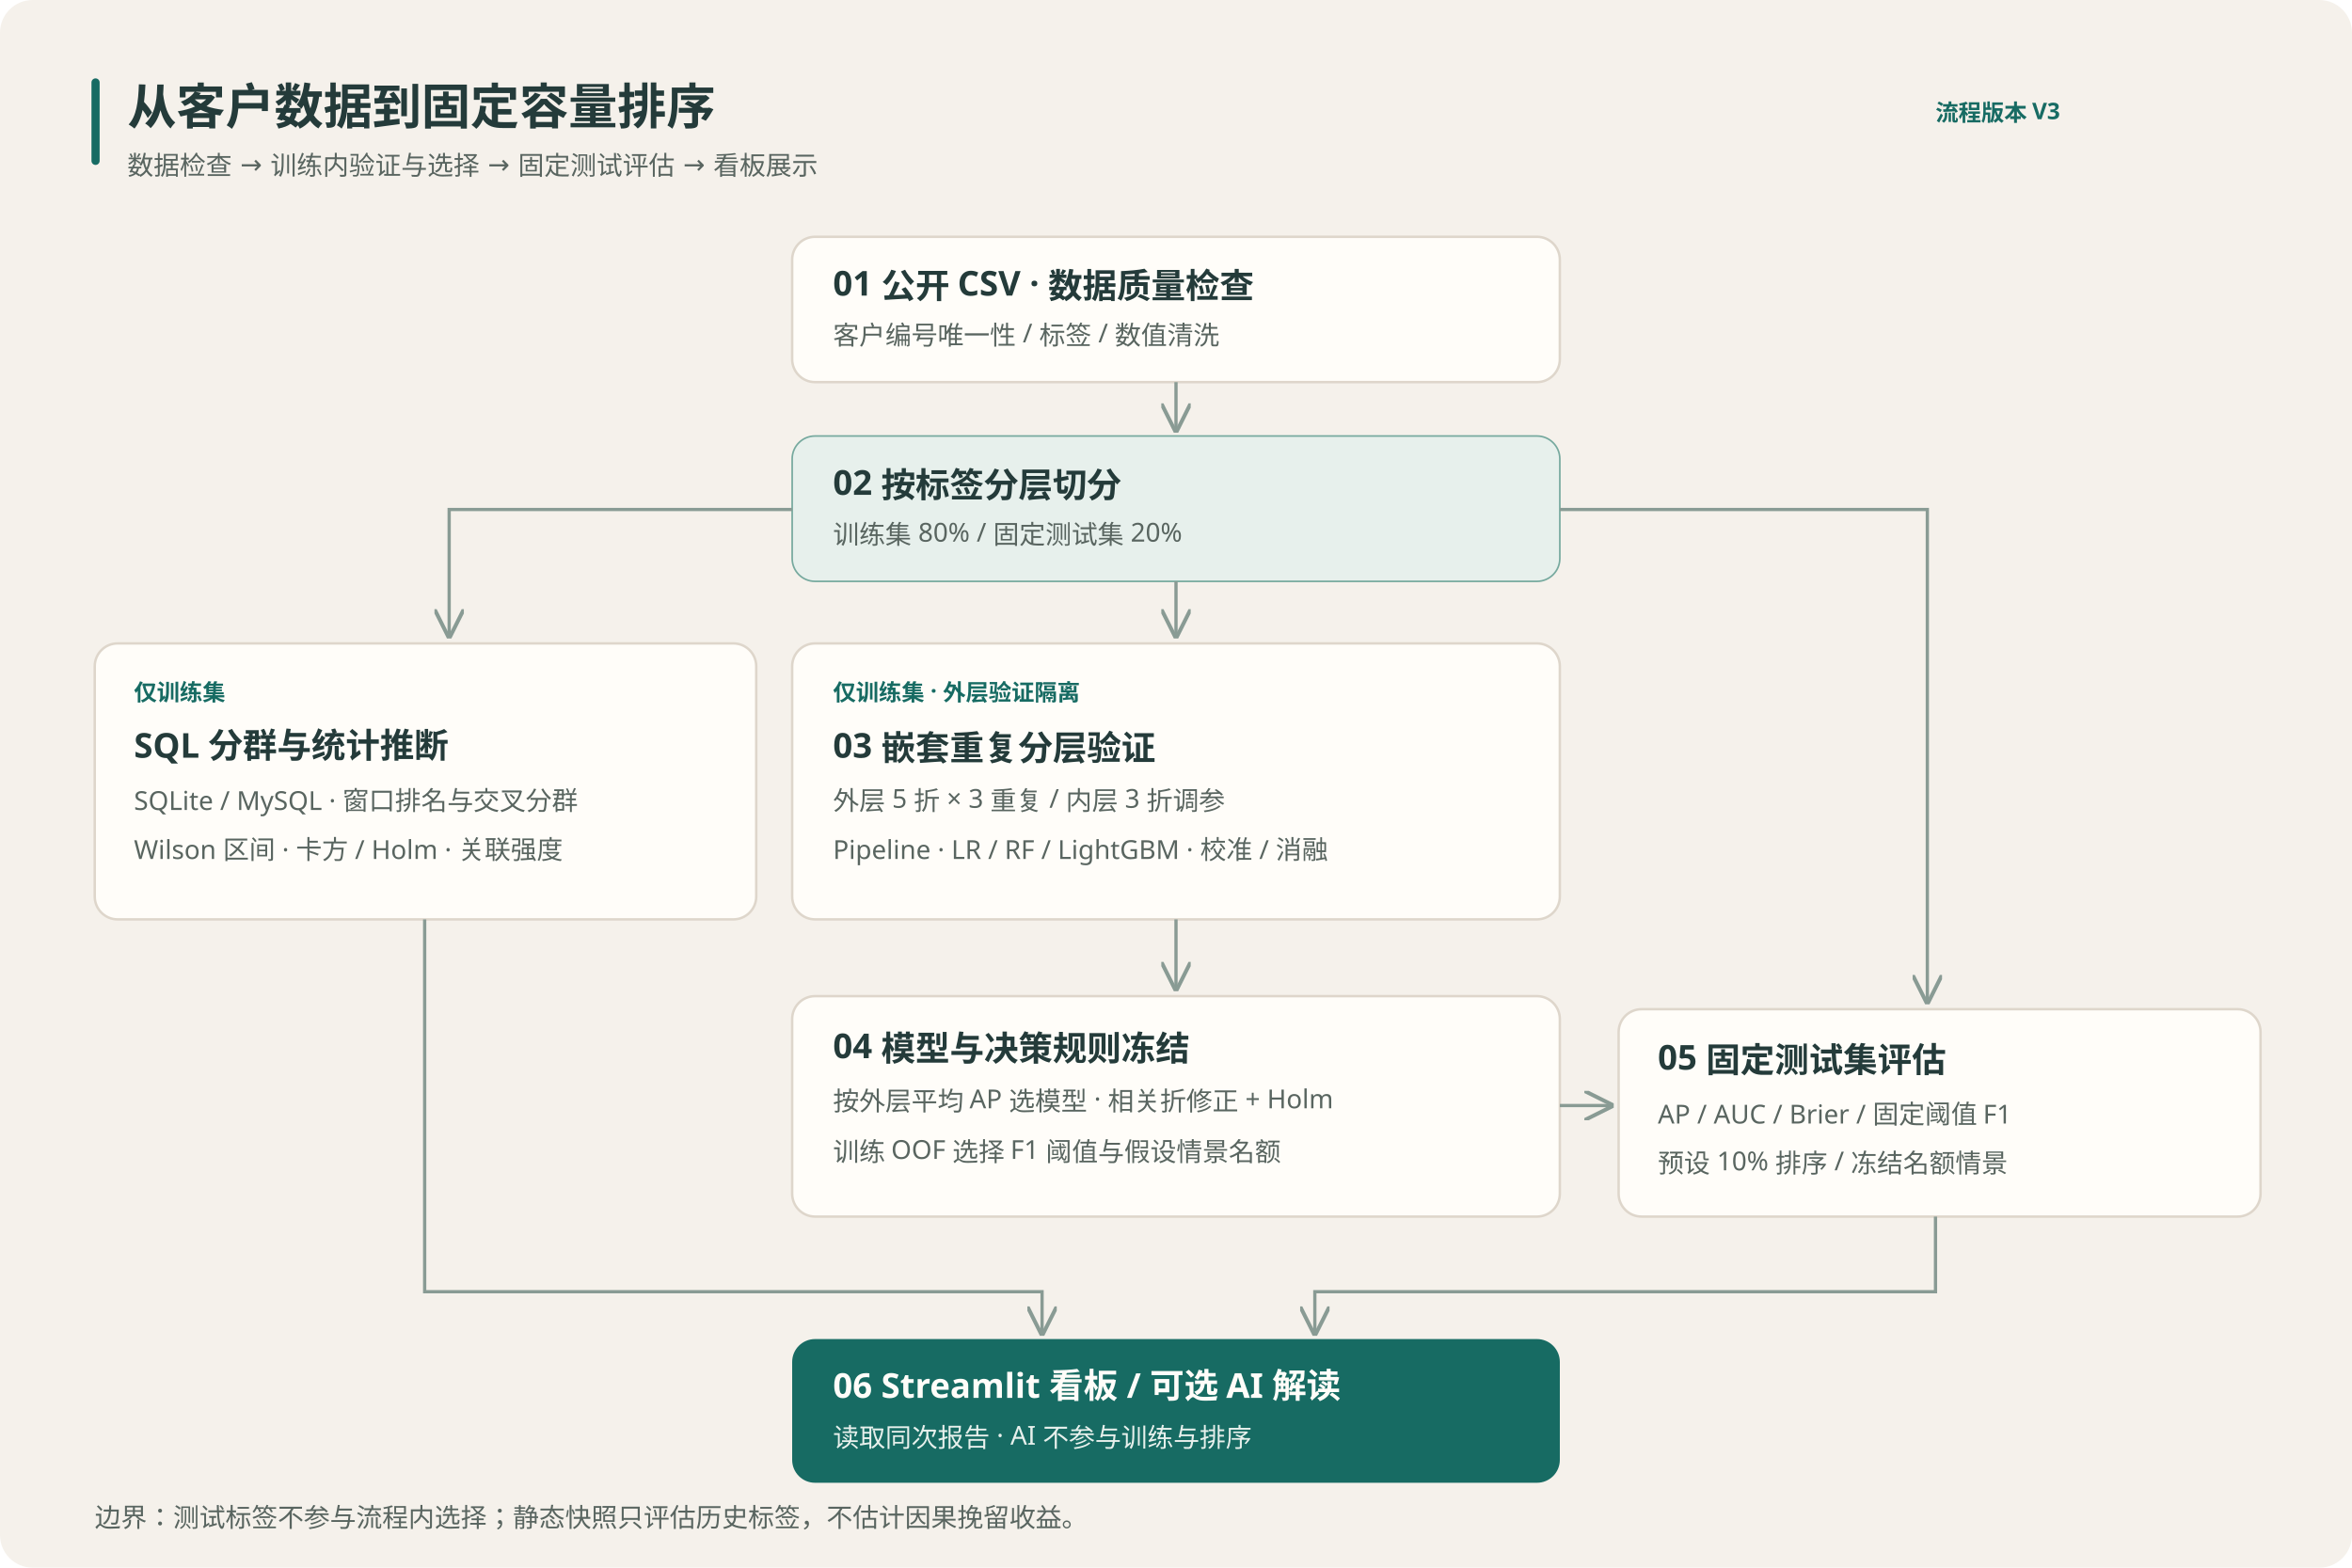
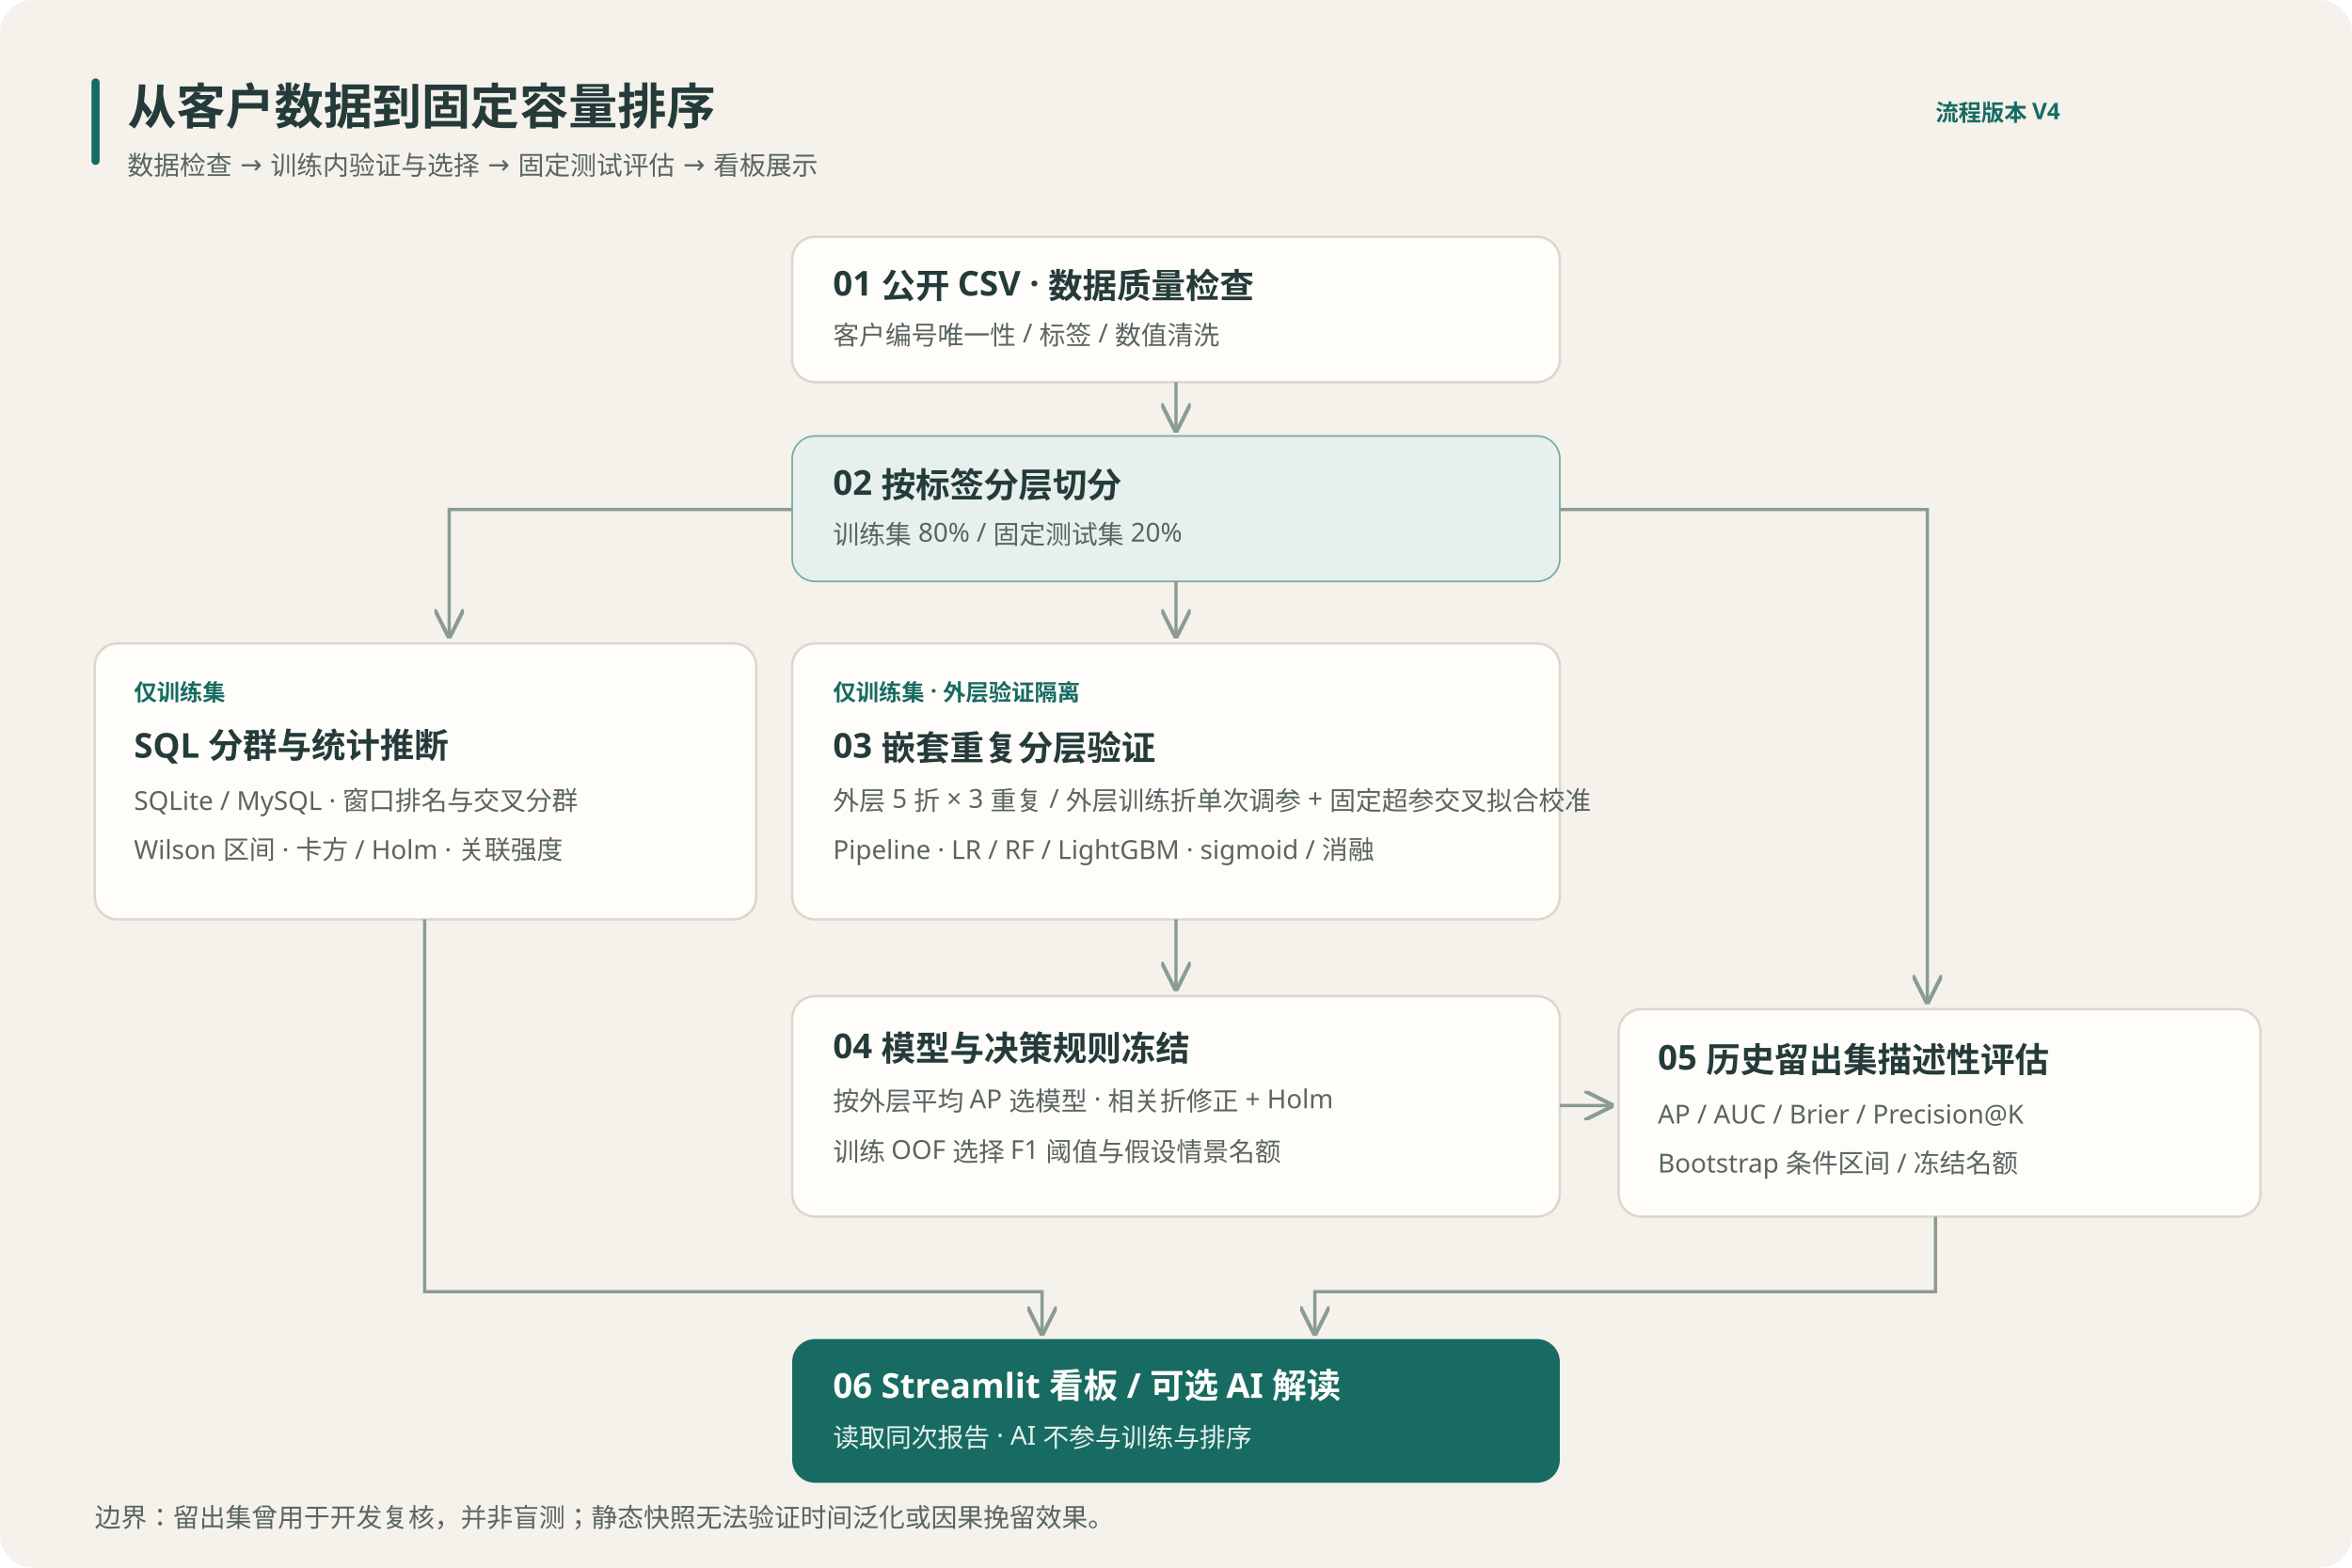
<svg xmlns="http://www.w3.org/2000/svg" width="1440" height="960" viewBox="0 0 1440 960" role="img" aria-labelledby="title desc">
  <defs>
    <style>text{font-family:'Microsoft YaHei','Noto Sans SC',sans-serif;fill:#243b3a}.title{font-size:30px;font-weight:700}.subtitle{font-size:16px;fill:#596560}.heading{font-size:21px;font-weight:700}.body{font-size:16px;fill:#596560}.tag{font-size:14px;fill:#176b63;font-weight:700}.card{fill:#fffdf9;stroke:#ded6cb;stroke-width:1.5}.arrow{fill:none;stroke:#899b94;stroke-width:2;marker-end:url(#arrow)}.number{font-size:18px;fill:#176b63;font-weight:700}</style>
    <marker id="arrow" markerWidth="9" markerHeight="9" refX="8" refY="4.5" orient="auto">
      <path d="M0 0 L9 4.5 L0 9" fill="none" stroke="#899b94" stroke-width="1.2" />
    </marker>
  </defs>
  <rect width="1440" height="960" rx="20" fill="#f5f1eb" />
  <rect x="56" y="48" width="5" height="53" rx="2.5" fill="#176b63" />
  <text x="78" y="76" class="title">从客户数据到固定容量排序</text>
  <text x="78" y="107" class="subtitle">数据检查 → 训练内验证与选择 → 固定测试评估 → 看板展示</text>
-   <text x="1185" y="74" class="tag">流程版本 V3</text>
+   <text x="1185" y="74" class="tag">流程版本 V4</text>
  <rect x="485" y="145" width="470" height="89" rx="14" class="card" />
  <text x="510" y="181" class="heading">01  公开 CSV · 数据质量检查</text>
  <text x="510" y="211" class="body">客户编号唯一性 / 标签 / 数值清洗</text>
  <path d="M720 234 V263" class="arrow" />
  <rect x="485" y="267" width="470" height="89" rx="14" fill="#e7f0ec" stroke="#76a99e" />
  <text x="510" y="303" class="heading">02  按标签分层切分</text>
  <text x="510" y="333" class="body">训练集 80% / 固定测试集 20%</text>
  <path d="M485 312 H275 V389" class="arrow" />
  <path d="M720 356 V389" class="arrow" />
  <path d="M955 312 H1180 V613" class="arrow" />
  <rect x="58" y="394" width="405" height="169" rx="14" class="card" />
  <text x="82" y="429" class="tag">仅训练集</text>
  <text x="82" y="464" class="heading">SQL 分群与统计推断</text>
  <text x="82" y="496" class="body">SQLite / MySQL · 窗口排名与交叉分群</text>
  <text x="82" y="526" class="body">Wilson 区间 · 卡方 / Holm · 关联强度</text>
  <rect x="485" y="394" width="470" height="169" rx="14" class="card" />
  <text x="510" y="429" class="tag">仅训练集 · 外层验证隔离</text>
  <text x="510" y="464" class="heading">03  嵌套重复分层验证</text>
-   <text x="510" y="496" class="body">外层 5 折 × 3 重复 / 内层 3 折调参</text>
-   <text x="510" y="526" class="body">Pipeline · LR / RF / LightGBM · 校准 / 消融</text>
+   <text x="510" y="496" class="body">外层 5 折 × 3 重复 / 外层训练折单次调参 + 固定超参交叉拟合校准</text>
+   <text x="510" y="526" class="body">Pipeline · LR / RF / LightGBM · sigmoid / 消融</text>
  <path d="M720 563 V605" class="arrow" />
  <rect x="485" y="610" width="470" height="135" rx="14" class="card" />
  <text x="510" y="648" class="heading">04  模型与决策规则冻结</text>
  <text x="510" y="680" class="body">按外层平均 AP 选模型 · 相关折修正 + Holm</text>
  <text x="510" y="711" class="body">训练 OOF 选择 F1 阈值与假设情景名额</text>
  <path d="M955 677 H986" class="arrow" />
  <rect x="991" y="618" width="393" height="127" rx="14" class="card" />
-   <text x="1015" y="655" class="heading">05  固定测试集评估</text>
-   <text x="1015" y="688" class="body">AP / AUC / Brier / 固定阈值 F1</text>
-   <text x="1015" y="718" class="body">预设 10% 排序 / 冻结名额情景</text>
+   <text x="1015" y="655" class="heading">05  历史留出集描述性评估</text>
+   <text x="1015" y="688" class="body">AP / AUC / Brier / Precision@K</text>
+   <text x="1015" y="718" class="body">Bootstrap 条件区间 / 冻结名额</text>
  <path d="M260 563 V791 H638 V816" class="arrow" />
  <path d="M1185 745 V791 H805 V816" class="arrow" />
  <rect x="485" y="820" width="470" height="88" rx="14" fill="#176b63" />
  <text x="510" y="856" style="fill:#fffdf9;font-size:21px;font-weight:700">06  Streamlit 看板 / 可选 AI 解读</text>
  <text x="510" y="886" style="fill:#e7f0ec;font-size:16px">读取同次报告 · AI 不参与训练与排序</text>
-   <text x="58" y="935" class="subtitle">边界：测试标签不参与流程内选择；静态快照只评估历史标签，不估计因果挽留收益。</text>
+   <text x="58" y="935" class="subtitle">边界：留出集曾用于开发复核，并非盲测；静态快照无法验证时间泛化或因果挽留效果。</text>
</svg>
